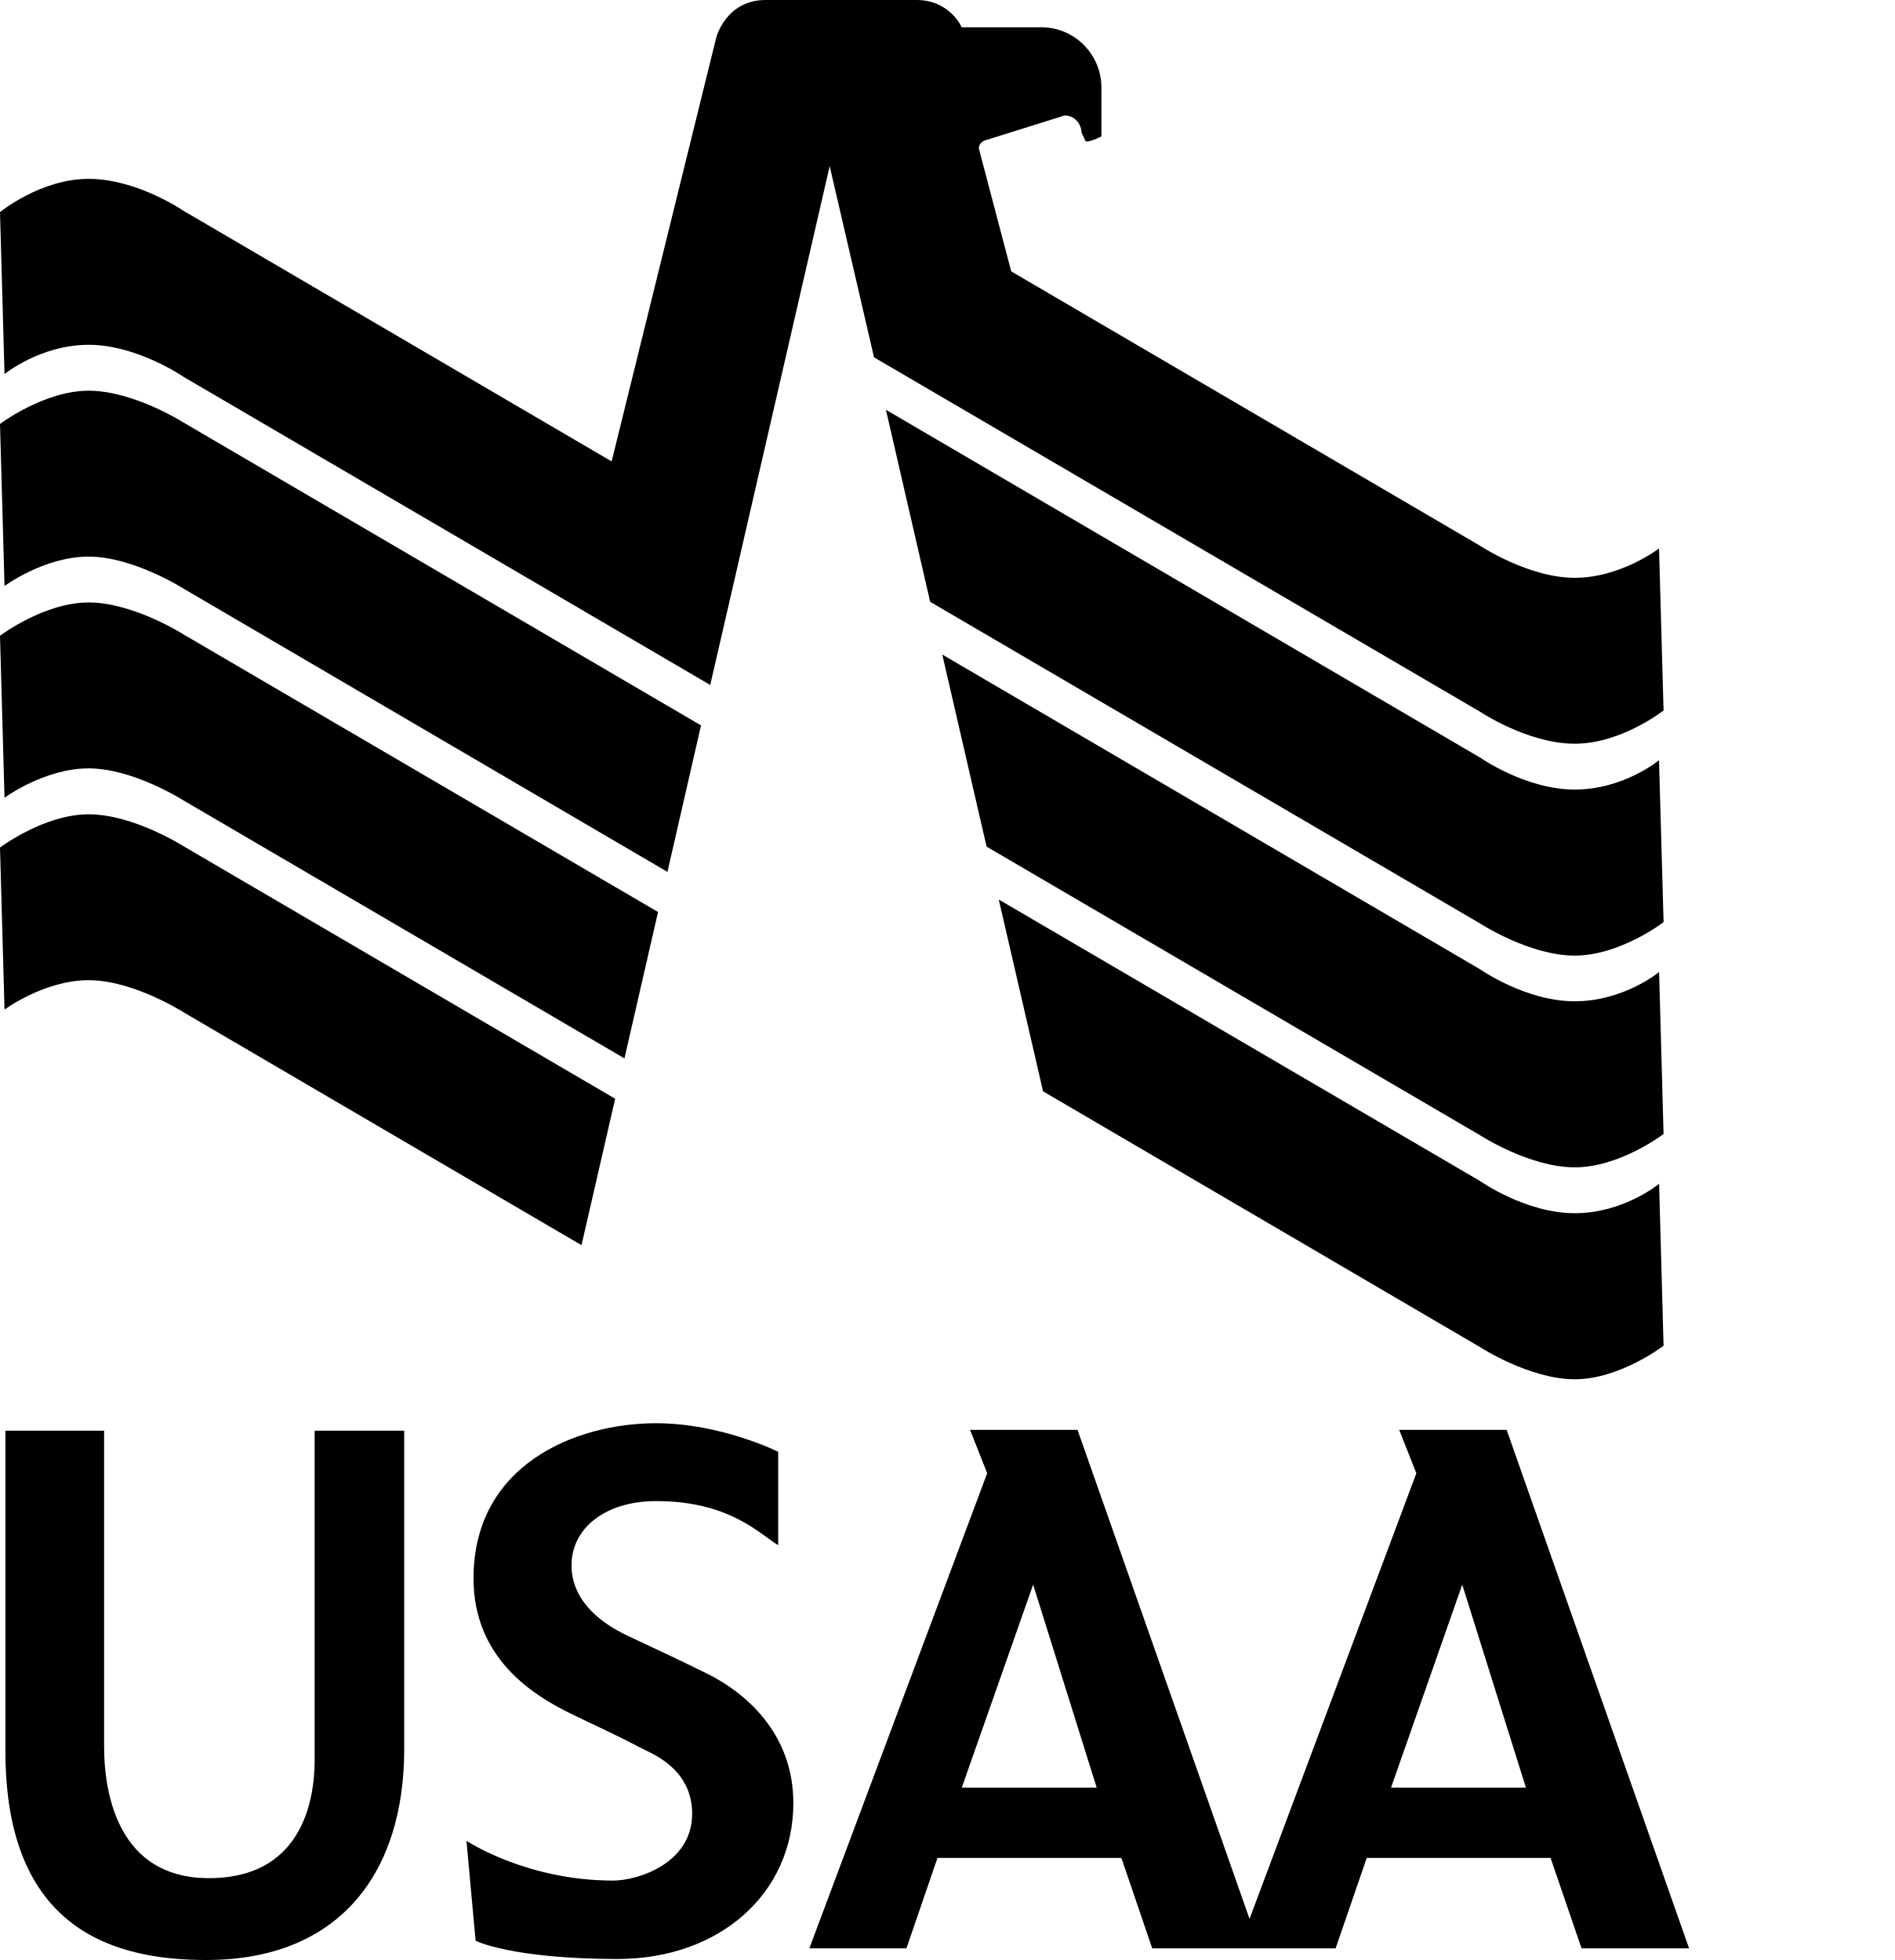
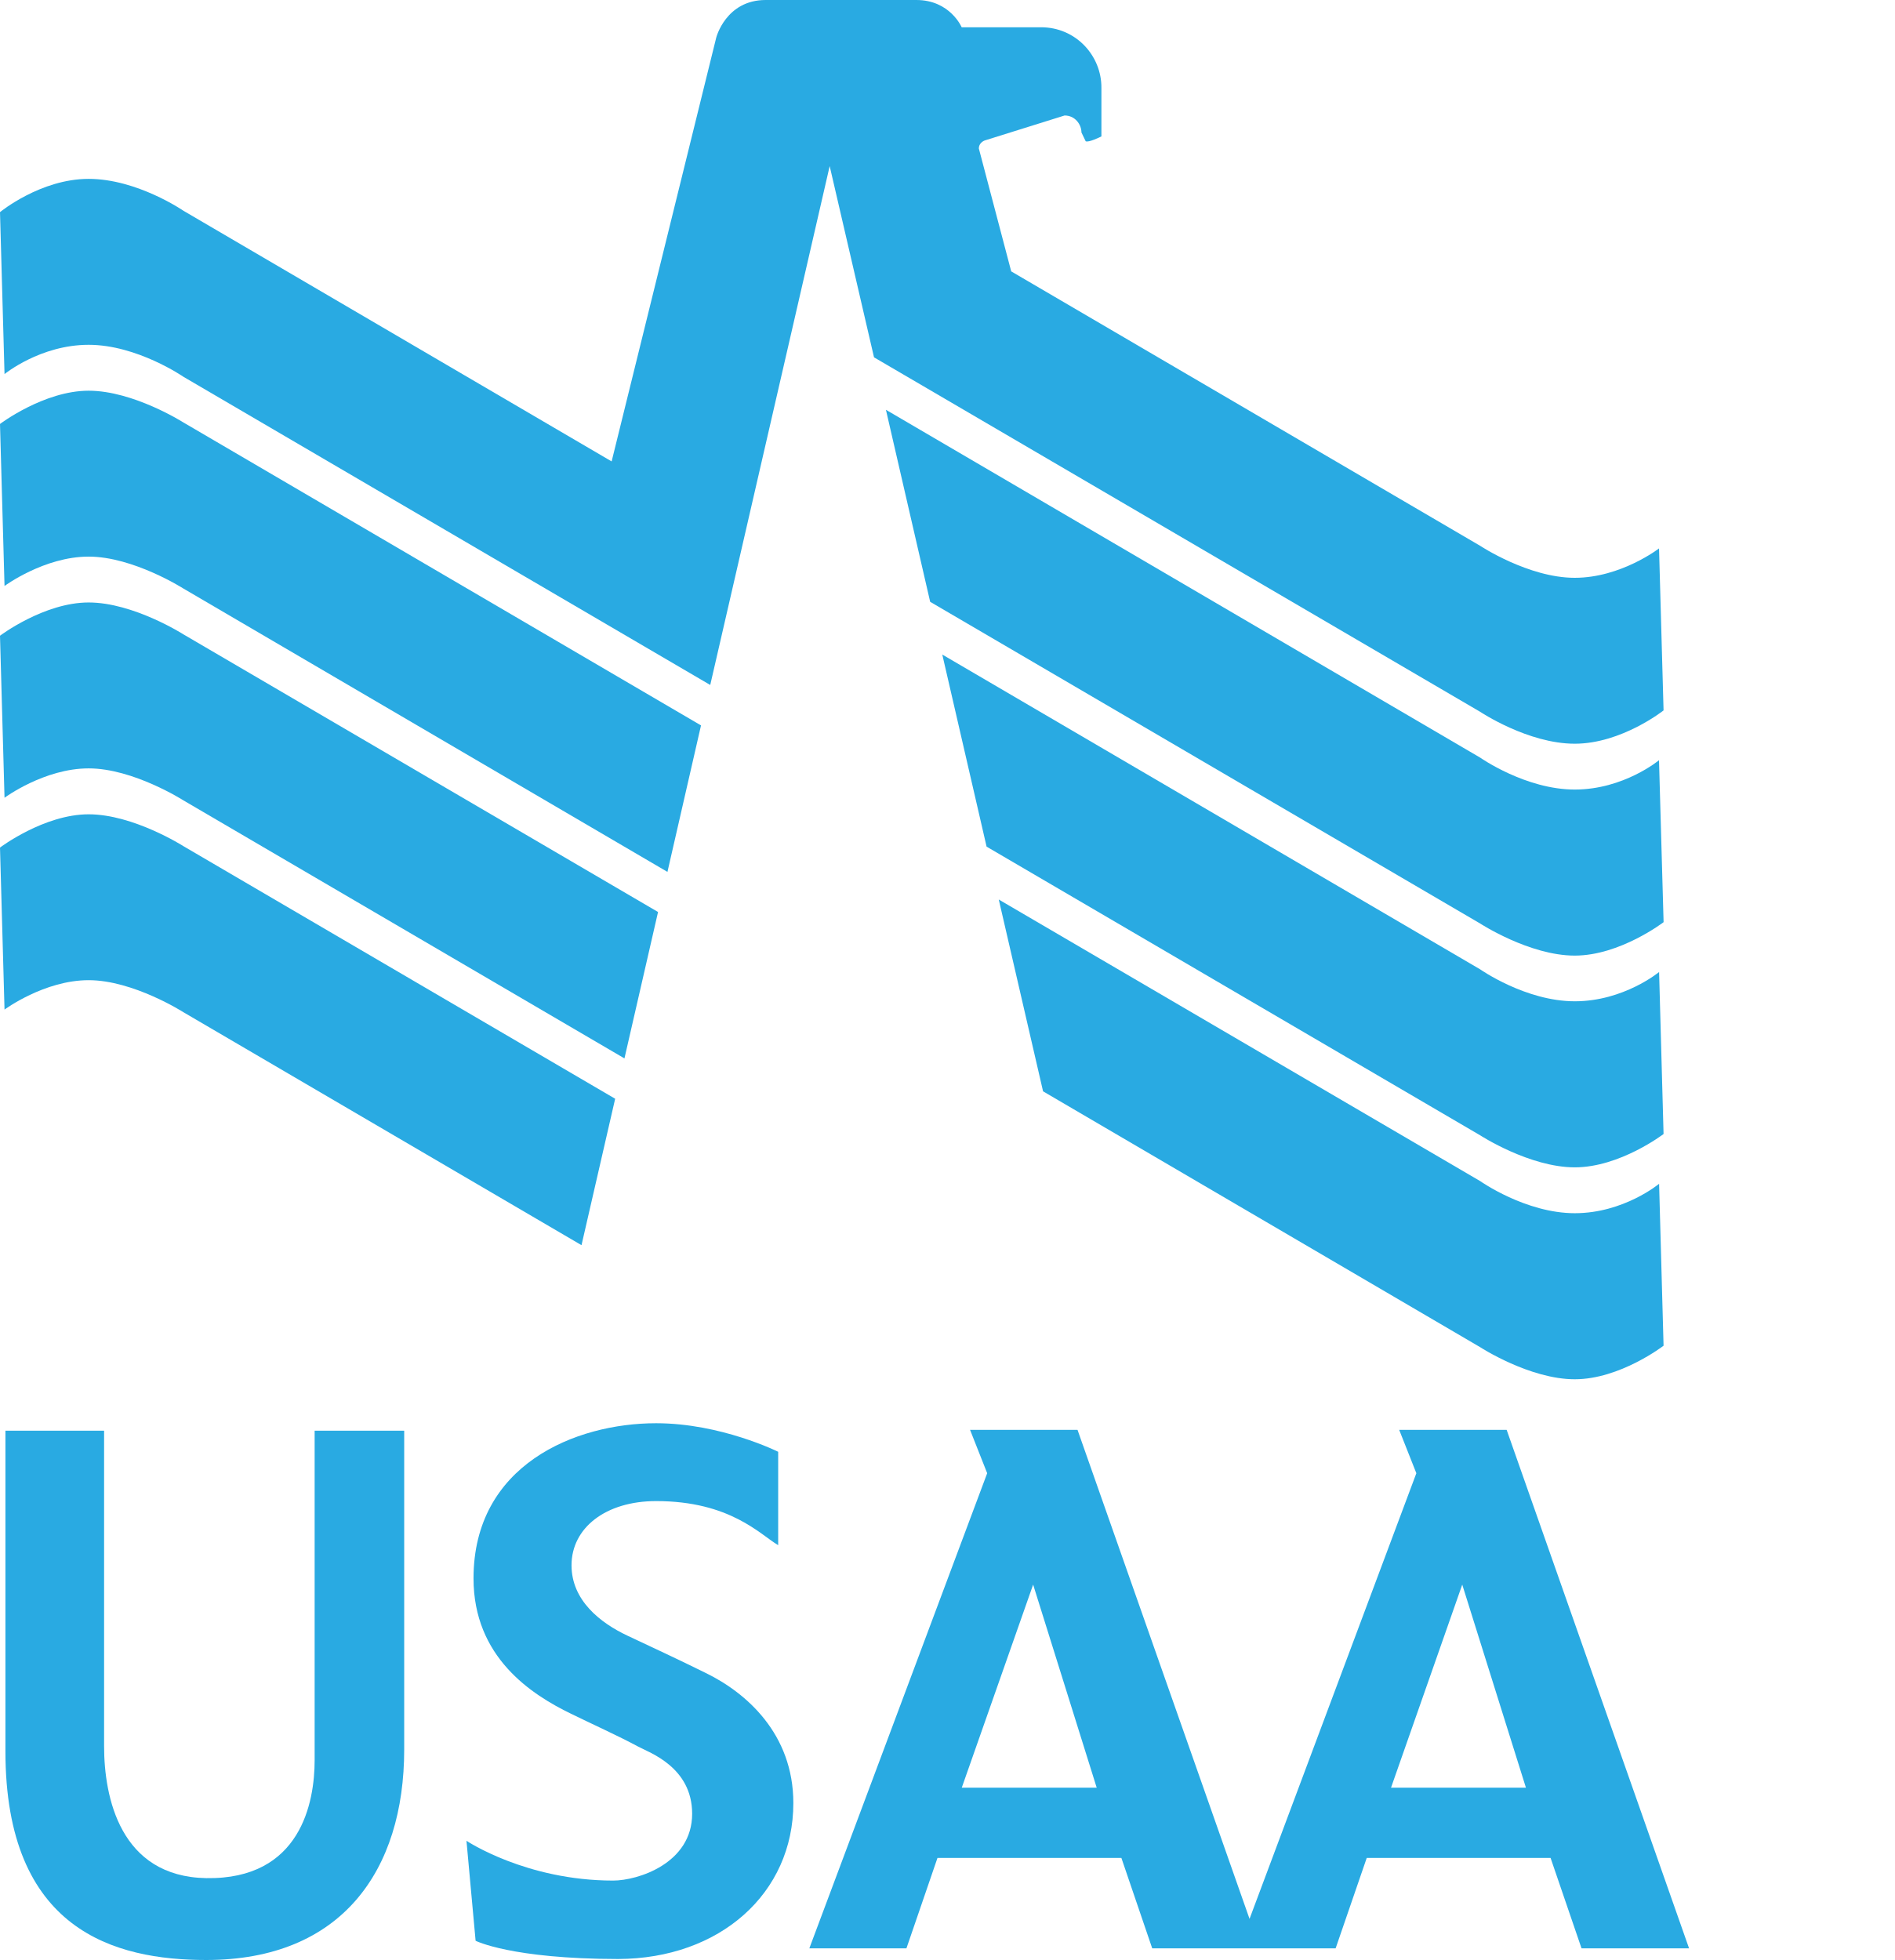
<svg xmlns="http://www.w3.org/2000/svg" version="1.1" id="Layer_1" x="0px" y="0px" viewBox="0 0 62.83 65" style="enable-background:new 0 0 62.83 65;" xml:space="preserve">
  <style type="text/css">
- 	.st0{fill:currentcolor;}
+ 	.st0{fill:#29AAE2;}
</style>
  <g id="Layer_1_1_">
    <g id="USAA">
      <path class="st0" d="M0.18,47.447v10.632C0.18,64.019,3.805,65,6.84,65c4.487,0,6.564-2.967,6.564-6.982V47.447h-2.97v10.929    c0,1.382-0.451,3.96-3.594,3.909c-2.859-0.05-3.388-2.686-3.388-4.374V47.447H0.18z" />
      <path class="st0" d="M25.806,48.146c0,0-1.895-0.947-4.048-0.947c-2.682,0-6.055,1.384-6.055,5.146    c0,2.613,1.92,3.852,3.232,4.488c0.693,0.34,1.541,0.72,2.234,1.093c0.359,0.194,1.784,0.675,1.784,2.224    c0,1.65-1.807,2.216-2.619,2.216c-2.895,0-4.865-1.32-4.865-1.32l0.303,3.316c0,0,1.182,0.602,4.724,0.605    c3.377-0.009,5.813-2.179,5.813-5.17c0-2.302-1.569-3.667-2.908-4.317c-1.056-0.522-1.669-0.798-2.585-1.232    c-0.917-0.43-1.863-1.179-1.863-2.338c0-1.24,1.132-2.129,2.805-2.129c2.458,0,3.448,1.11,4.048,1.462V48.146z" />
      <path class="st0" d="M49.964,47.419H46.4l0.569,1.438l-5.532,14.779l-5.704-16.217h-3.564l0.568,1.438l-5.898,15.757h3.22l1.03-3    h6.098l1.023,3h6.082l1.032-3h6.096l1.027,3h3.566L49.964,47.419z M31.894,59.286l2.367-6.735l2.108,6.735H31.894z M46.129,59.286    l2.362-6.735l2.112,6.735H46.129z" />
      <path class="st0" d="M0,28.108l0.15,5.373c0,0,1.318-0.975,2.79-0.975c1.479,0,3.142,1.062,3.142,1.062l13.202,7.726l1.116-4.856    L6.082,28.061c0,0-1.657-1.056-3.142-1.056C1.459,27.005,0,28.108,0,28.108" />
      <path class="st0" d="M0,21.083l0.15,5.373c0,0,1.318-0.974,2.79-0.974c1.479,0,3.142,1.061,3.142,1.061L20.708,35.1l1.114-4.855    l-15.74-9.208c0,0-1.657-1.057-3.142-1.057C1.459,19.98,0,21.083,0,21.083" />
      <path class="st0" d="M0,14.06l0.15,5.373c0,0,1.318-0.974,2.79-0.974c1.479,0,3.142,1.059,3.142,1.059l16.052,9.397l1.113-4.858    L6.082,14.01c0,0-1.657-1.053-3.142-1.053C1.459,12.957,0,14.06,0,14.06" />
      <path class="st0" d="M27.514,5.508l1.47,6.342l20.105,11.758c0,0,1.582,1.056,3.132,1.056c1.554,0,2.946-1.105,2.946-1.105    l-0.15-5.372c0,0-1.263,0.975-2.796,0.975c-1.531,0-3.132-1.059-3.132-1.059L33.534,9L32.46,4.922c0-0.171,0.153-0.253,0.21-0.268    l2.634-0.824c0.354,0,0.559,0.304,0.559,0.563l0.14,0.291c0.095,0.051,0.491-0.144,0.522-0.16V2.915    c0.008-1.064-0.843-2.011-2.004-2.011h-2.63c0,0-0.384-0.904-1.503-0.904h-4.997c-1.32,0-1.639,1.246-1.639,1.246l-3.469,14.056    L6.084,6.99c0,0-1.538-1.058-3.144-1.058C1.34,5.932,0,7.035,0,7.035l0.15,5.371c0,0,1.187-0.971,2.79-0.971    c1.607,0,3.144,1.061,3.144,1.061l17.469,10.22L27.514,5.508z" />
      <path class="st0" d="M29.379,13.59l1.467,6.368L49.09,30.63c0,0,1.632,1.061,3.132,1.061c1.499,0,2.946-1.109,2.946-1.109    l-0.152-5.371c0,0-1.168,0.973-2.794,0.973c-1.629,0-3.132-1.056-3.132-1.056L29.379,13.59z" />
      <path class="st0" d="M31.248,21.707l1.469,6.37l16.372,9.576c0,0,1.636,1.06,3.134,1.06c1.5,0,2.944-1.106,2.944-1.106    l-0.148-5.372c0,0-1.171,0.971-2.796,0.971c-1.629,0-3.134-1.057-3.134-1.057L31.248,21.707z" />
      <path class="st0" d="M33.121,29.831l1.469,6.361l14.497,8.486c0,0,1.638,1.063,3.136,1.063c1.499,0,2.944-1.113,2.944-1.113    l-0.148-5.37c0,0-1.171,0.976-2.796,0.976c-1.629,0-3.136-1.064-3.136-1.064L33.121,29.831z" />
    </g>
  </g>
</svg>
